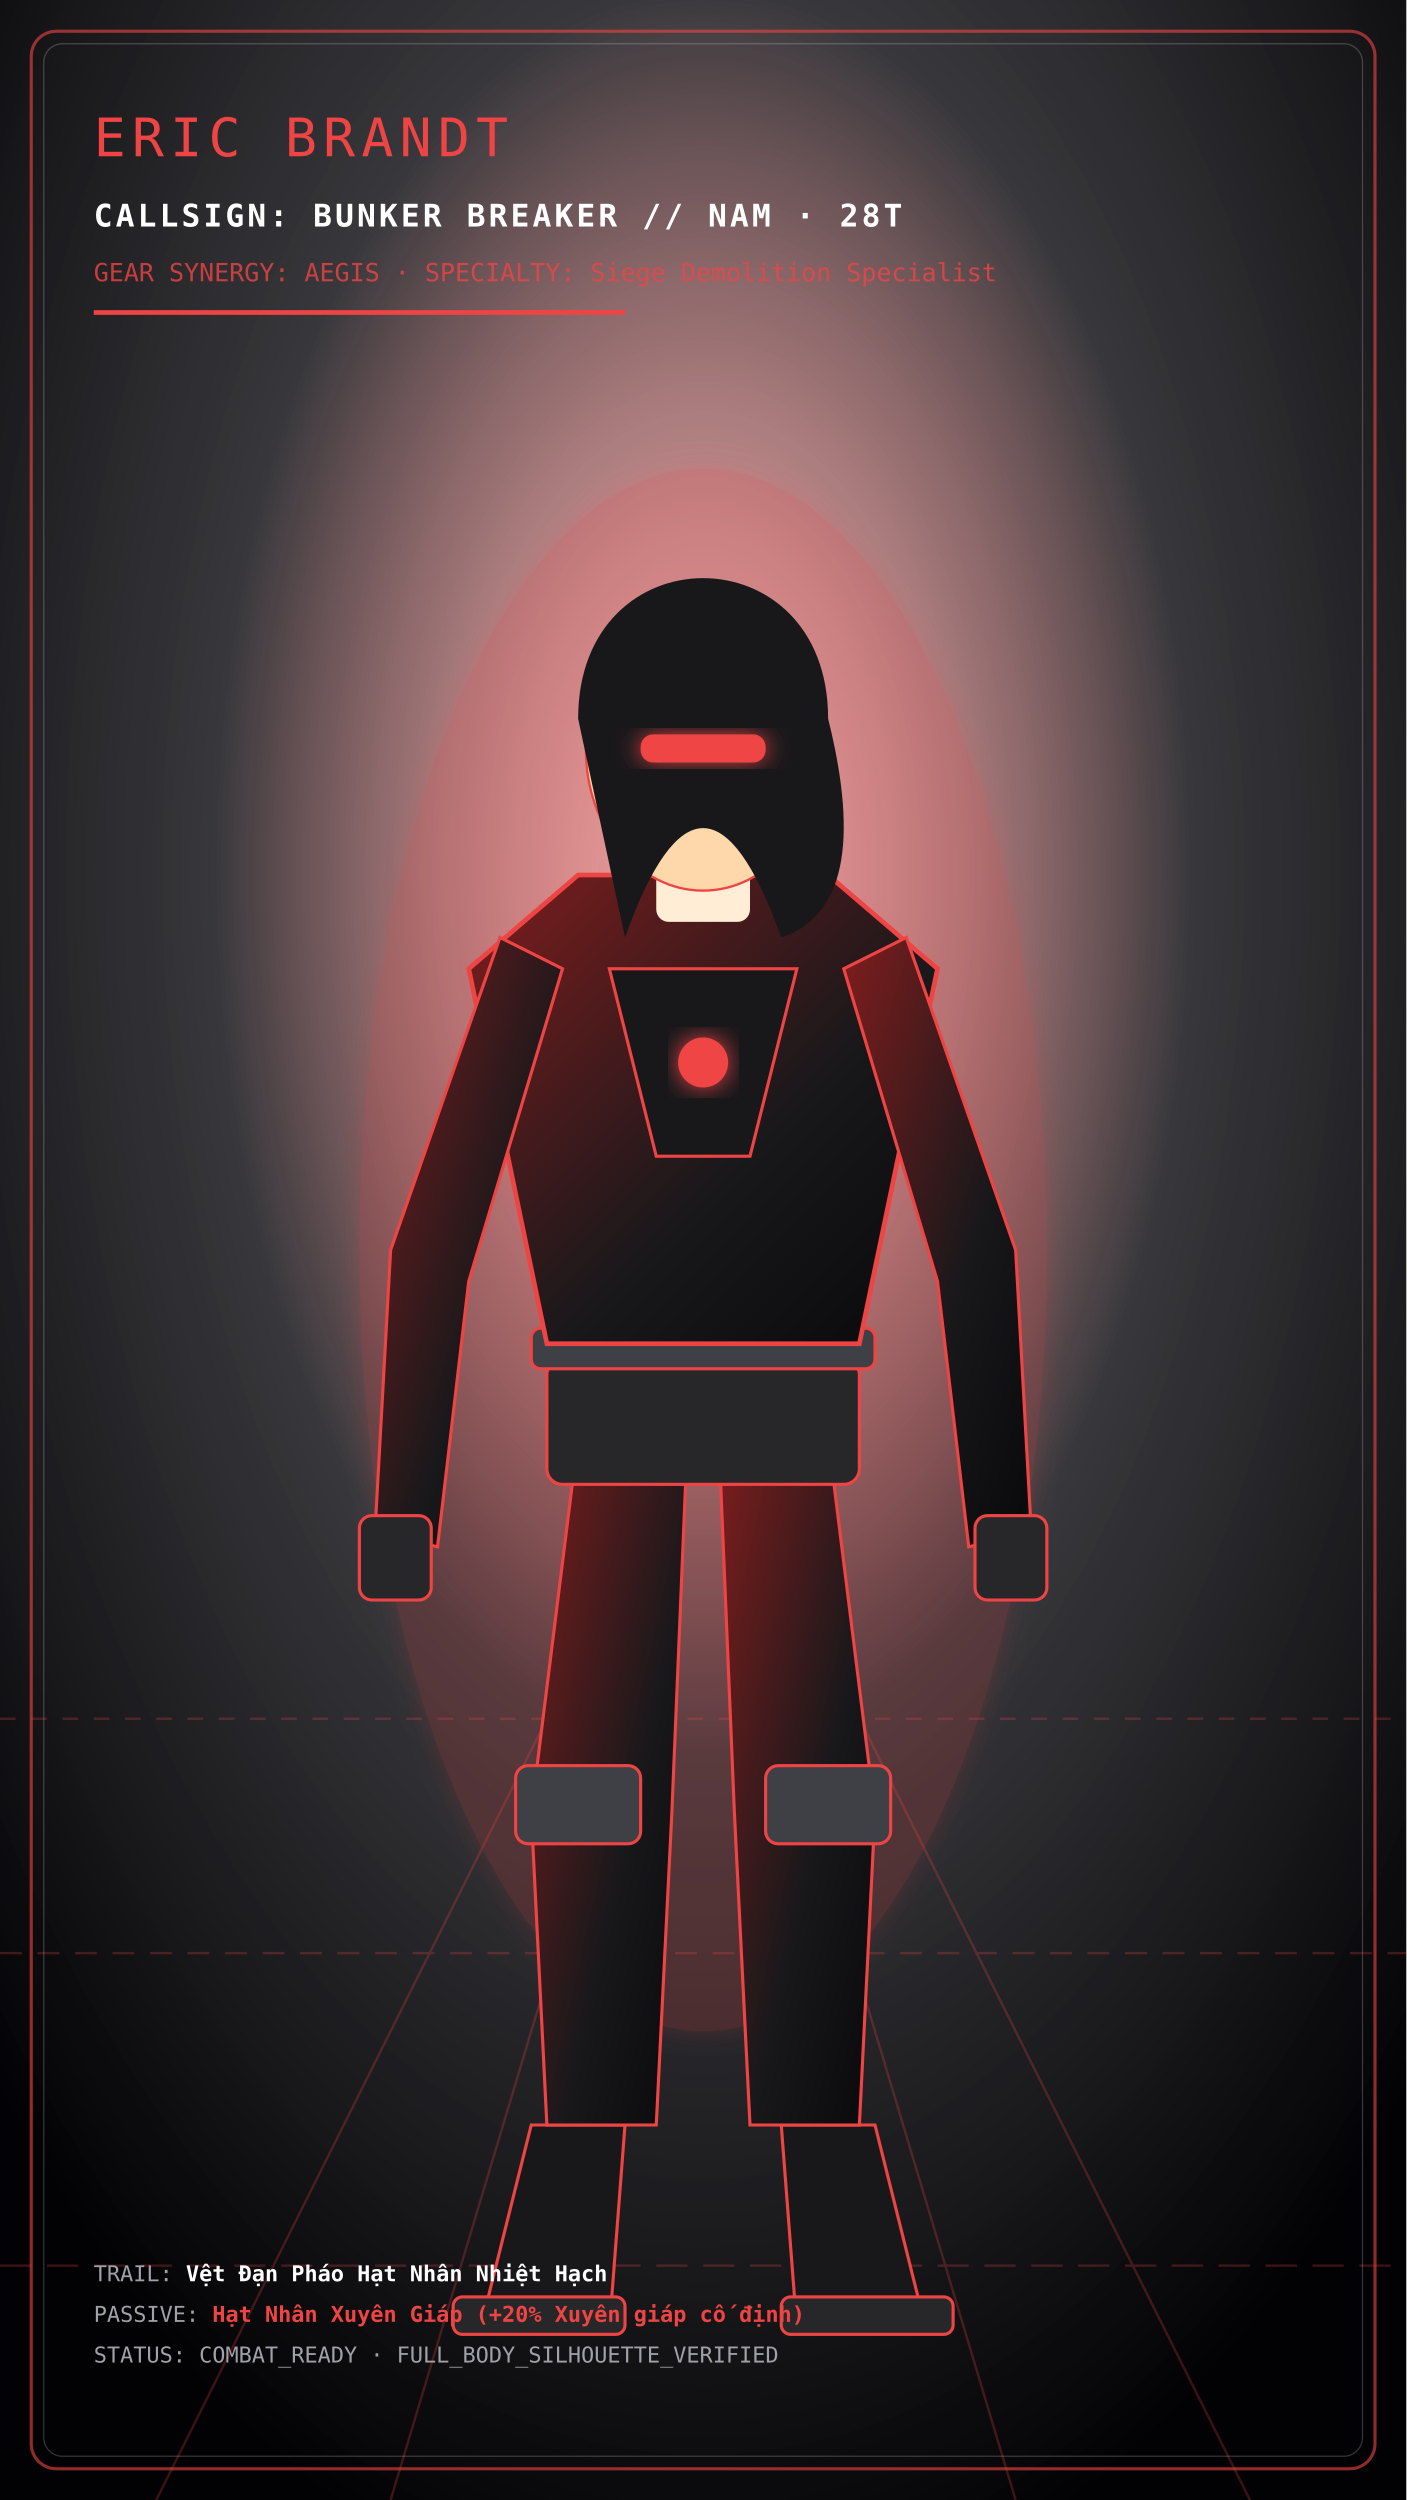
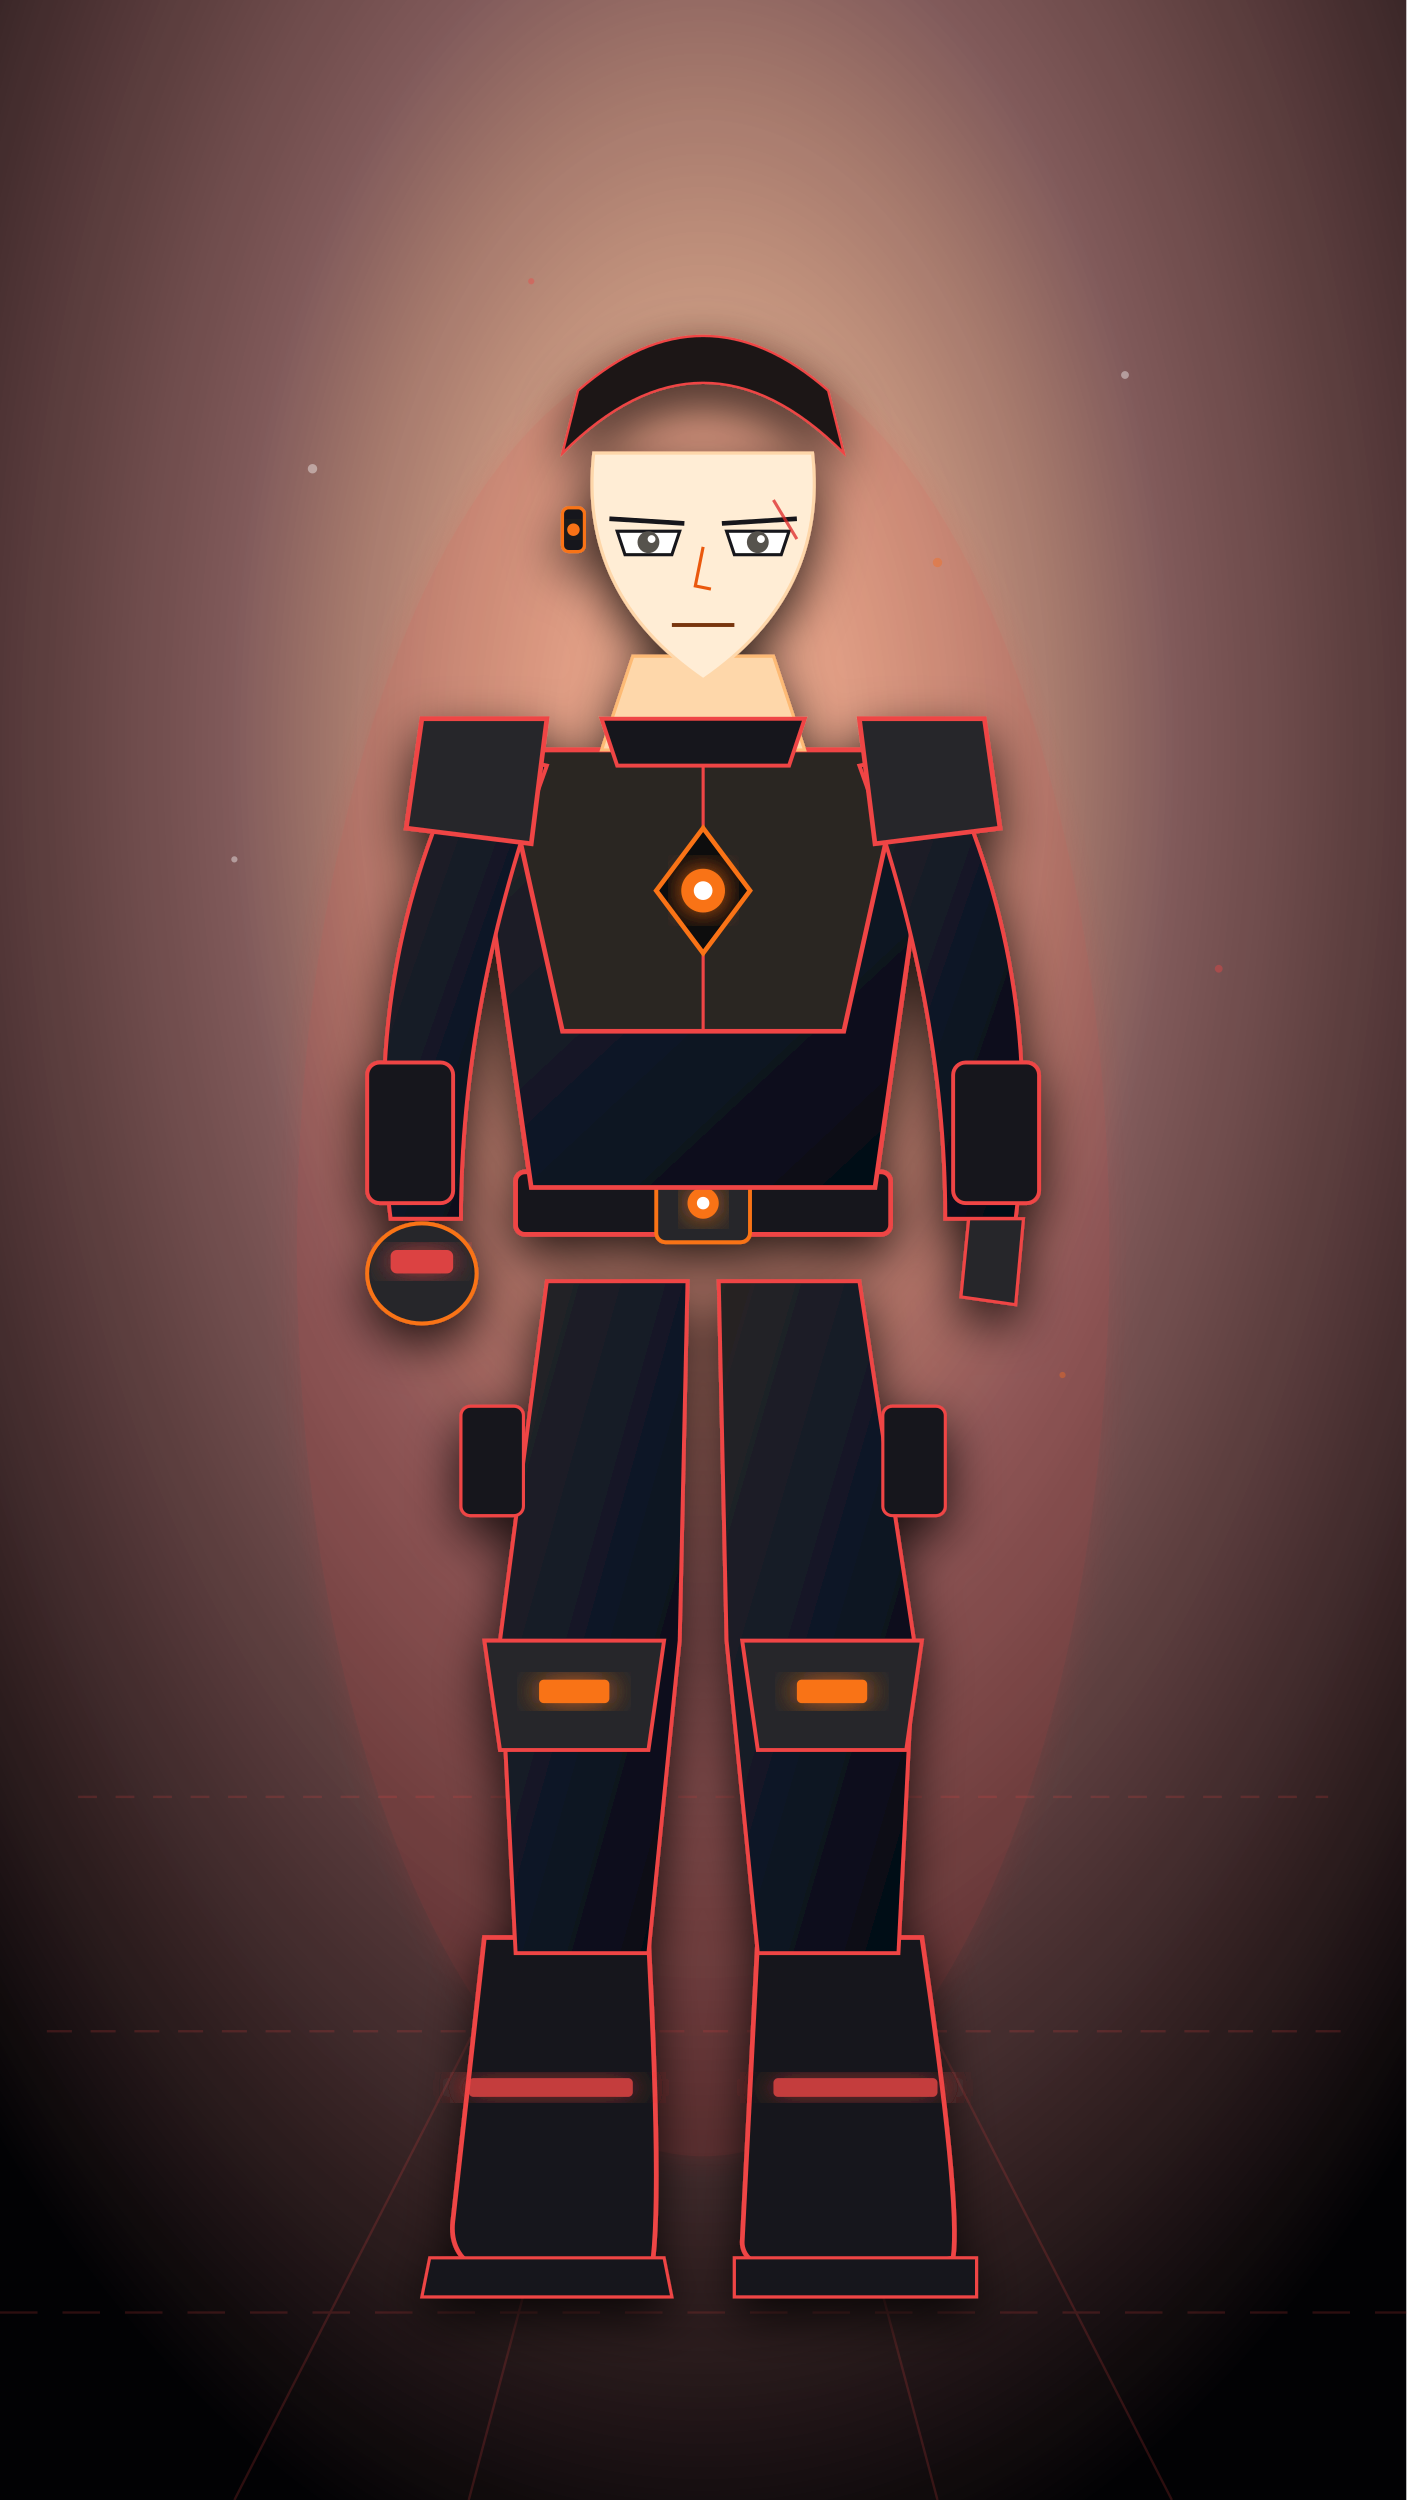
<svg xmlns="http://www.w3.org/2000/svg" viewBox="0 0 900 1600" width="900" height="1600">
  <defs>
-     <radialGradient id="bg_eric" cx="50%" cy="35%" r="70%">
-       <stop offset="0%" stop-color="#ef4444" stop-opacity="0.32" />
-       <stop offset="50%" stop-color="#0a0a0f" stop-opacity="0.8" />
+     <radialGradient id="bg_eric" cx="50%" cy="30%" r="75%">
+       <stop offset="0%" stop-color="#f97316" stop-opacity="0.35" />
+       <stop offset="45%" stop-color="#450a0a" stop-opacity="0.65" />
      <stop offset="100%" stop-color="#020204" />
    </radialGradient>
-     <linearGradient id="bodySuit_eric" x1="0%" y1="0%" x2="100%" y2="100%">
-       <stop offset="0%" stop-color="#7f1d1d" />
-       <stop offset="60%" stop-color="#18181b" />
-       <stop offset="100%" stop-color="#09090b" />
+     <linearGradient id="suit_eric" x1="0%" y1="0%" x2="100%" y2="100%">
+       <stop offset="0%" stop-color="#292524" />
+       <stop offset="50%" stop-color="#111827" />
+       <stop offset="100%" stop-color="#030712" />
    </linearGradient>
-     <filter id="glow_eric" x="-20%" y="-20%" width="140%" height="140%">
-       <feGaussianBlur stdDeviation="8" result="blur" />
+     <filter id="glow_eric" x="-30%" y="-30%" width="160%" height="160%">
+       <feGaussianBlur stdDeviation="10" result="blur" />
      <feMerge>
        <feMergeNode in="blur" />
        <feMergeNode in="SourceGraphic" />
      </feMerge>
    </filter>
+     <filter id="shadow_eric" x="-20%" y="-20%" width="140%" height="140%">
+       <feDropShadow dx="0" dy="12" stdDeviation="16" flood-color="#000000" flood-opacity="0.8" />
+     </filter>
  </defs>
  <rect width="900" height="1600" fill="url(#bg_eric)" />
-   <g opacity="0.25" stroke="#ef4444" stroke-width="1.5">
-     <line x1="100" y1="1600" x2="350" y2="1100" />
-     <line x1="250" y1="1600" x2="400" y2="1100" />
-     <line x1="650" y1="1600" x2="500" y2="1100" />
-     <line x1="800" y1="1600" x2="550" y2="1100" />
-     <line x1="0" y1="1100" x2="900" y2="1100" stroke-dasharray="10 10" />
-     <line x1="0" y1="1250" x2="900" y2="1250" stroke-dasharray="14 10" />
-     <line x1="0" y1="1450" x2="900" y2="1450" stroke-dasharray="20 10" />
+   <g opacity="0.18" stroke="#ef4444" stroke-width="1.5">
+     <line x1="150" y1="1600" x2="380" y2="1150" />
+     <line x1="300" y1="1600" x2="420" y2="1150" />
+     <line x1="600" y1="1600" x2="480" y2="1150" />
+     <line x1="750" y1="1600" x2="520" y2="1150" />
+     <line x1="50" y1="1150" x2="850" y2="1150" stroke-dasharray="12 12" />
+     <line x1="30" y1="1300" x2="870" y2="1300" stroke-dasharray="16 12" />
+     <line x1="0" y1="1480" x2="900" y2="1480" stroke-dasharray="24 16" />
  </g>
-   <g id="character-fullbody" transform="translate(0, 100)">
-     <ellipse cx="450" cy="700" rx="220" ry="500" fill="#ef4444" opacity="0.18" filter="url(#glow_eric)" />
-     <path d="M 340 1260 L 310 1380 L 390 1390 L 400 1260 Z" fill="#18181b" stroke="#ef4444" stroke-width="2" />
-     <path d="M 500 1260 L 510 1390 L 590 1380 L 560 1260 Z" fill="#18181b" stroke="#ef4444" stroke-width="2" />
-     <rect x="290" y="1370" width="110" height="24" rx="6" fill="#27272a" stroke="#ef4444" stroke-width="2" />
-     <rect x="500" y="1370" width="110" height="24" rx="6" fill="#27272a" stroke="#ef4444" stroke-width="2" />
-     <path d="M 370 820 L 340 1060 L 350 1260 L 420 1260 L 430 1060 L 440 820 Z" fill="url(#bodySuit_eric)" stroke="#ef4444" stroke-width="2" />
-     <path d="M 460 820 L 470 1060 L 480 1260 L 550 1260 L 560 1060 L 530 820 Z" fill="url(#bodySuit_eric)" stroke="#ef4444" stroke-width="2" />
-     <rect x="330" y="1030" width="80" height="50" rx="8" fill="#3f3f46" stroke="#ef4444" stroke-width="2" />
-     <rect x="490" y="1030" width="80" height="50" rx="8" fill="#3f3f46" stroke="#ef4444" stroke-width="2" />
-     <rect x="350" y="770" width="200" height="80" rx="10" fill="#27272a" stroke="#ef4444" stroke-width="2" />
-     <rect x="340" y="750" width="220" height="26" rx="6" fill="#3f3f46" stroke="#ef4444" stroke-width="2" />
-     <path d="M 300 520 L 350 760 L 550 760 L 600 520 L 530 460 L 370 460 Z" fill="url(#bodySuit_eric)" stroke="#ef4444" stroke-width="3" />
-     <polygon points="390,520 510,520 480,640 420,640" fill="#18181b" stroke="#ef4444" stroke-width="2" />
-     <circle cx="450" cy="580" r="16" fill="#ef4444" filter="url(#glow_eric)" />
-     <path d="M 320 500 L 250 700 L 240 880 L 280 890 L 300 720 L 360 520 Z" fill="url(#bodySuit_eric)" stroke="#ef4444" stroke-width="2" />
-     <rect x="230" y="870" width="46" height="54" rx="8" fill="#27272a" stroke="#ef4444" stroke-width="2" />
-     <path d="M 580 500 L 650 700 L 660 880 L 620 890 L 600 720 L 540 520 Z" fill="url(#bodySuit_eric)" stroke="#ef4444" stroke-width="2" />
-     <rect x="624" y="870" width="46" height="54" rx="8" fill="#27272a" stroke="#ef4444" stroke-width="2" />
-     <rect x="420" y="440" width="60" height="50" rx="8" fill="#ffedd5" />
-     <ellipse cx="450" cy="380" rx="75" ry="90" fill="#fed7aa" stroke="#ef4444" stroke-width="1.5" />
-     <path d="M 370 360 C 370 240, 530 240, 530 360 Q 560 480 500 500 Q 450 360 400 500 Z" fill="#18181b" />
-     <rect x="410" y="370" width="80" height="18" rx="8" fill="#ef4444" filter="url(#glow_eric)" />
+   <g opacity="0.4">
+     <circle cx="200" cy="300" r="3" fill="#ffffff" />
+     <circle cx="720" cy="240" r="2.5" fill="#ffffff" />
+     <circle cx="340" cy="180" r="2" fill="#ef4444" />
+     <circle cx="600" cy="360" r="3" fill="#f97316" />
+     <circle cx="150" cy="550" r="2" fill="#ffffff" />
+     <circle cx="780" cy="620" r="2.5" fill="#ef4444" />
+     <circle cx="280" cy="750" r="1.5" fill="#ffffff" />
+     <circle cx="680" cy="880" r="2" fill="#f97316" />
  </g>
-   <rect x="20" y="20" width="860" height="1560" rx="16" fill="none" stroke="#ef4444" stroke-width="2" opacity="0.6" />
-   <rect x="28" y="28" width="844" height="1544" rx="12" fill="none" stroke="#fff" stroke-width="0.8" opacity="0.2" />
-   <text x="60" y="100" font-family="monospace" font-size="34" font-weight="black" fill="#ef4444" letter-spacing="4">ERIC BRANDT</text>
-   <text x="60" y="145" font-family="monospace" font-size="20" font-weight="bold" fill="#fff" letter-spacing="2">CALLSIGN: BUNKER BREAKER // NAM · 28T</text>
-   <text x="60" y="180" font-family="monospace" font-size="16" fill="#ef4444" opacity="0.8">GEAR SYNERGY: AEGIS · SPECIALTY: Siege Demolition Specialist</text>
-   <line x1="60" y1="200" x2="400" y2="200" stroke="#ef4444" stroke-width="3" />
-   <g transform="translate(60, 1460)" font-family="monospace" font-size="14" fill="#a1a1aa">
-     <text x="0" y="0">TRAIL: <tspan fill="#fff" font-weight="bold">Vệt Đạn Pháo Hạt Nhân Nhiệt Hạch</tspan>
-     </text>
-     <text x="0" y="26">PASSIVE: <tspan fill="#ef4444" font-weight="bold">Hạt Nhân Xuyên Giáp (+20% Xuyên giáp cố định)</tspan>
-     </text>
-     <text x="0" y="52">STATUS: COMBAT_READY · FULL_BODY_SILHOUETTE_VERIFIED</text>
+   <ellipse cx="450" cy="800" rx="260" ry="580" fill="#ef4444" opacity="0.14" filter="url(#glow_eric)" />
+   <g filter="url(#shadow_eric)">
+     <g id="boots_male">
+       <path d="M 310 1240 L 290 1420 Q 285 1455 335 1460 L 415 1460 Q 425 1435 415 1240 Z" fill="#18181b" stroke="#ef4444" stroke-width="3" />
+       <path d="M 275 1445 L 425 1445 L 430 1470 L 270 1470 Z" fill="#18181b" stroke="#ef4444" stroke-width="2" />
+       <rect x="300" y="1330" width="105" height="12" rx="3" fill="#ef4444" opacity="0.8" filter="url(#glow_eric)" />
+       <path d="M 485 1240 L 475 1435 Q 475 1460 555 1460 L 610 1445 Q 615 1410 590 1240 Z" fill="#18181b" stroke="#ef4444" stroke-width="3" />
+       <path d="M 470 1445 L 625 1445 L 625 1470 L 470 1470 Z" fill="#18181b" stroke="#ef4444" stroke-width="2" />
+       <rect x="495" y="1330" width="105" height="12" rx="3" fill="#ef4444" opacity="0.8" filter="url(#glow_eric)" />
+     </g>
+     <g id="legs_male">
+       <path d="M 350 820 L 320 1050 L 330 1250 L 415 1250 L 435 1050 L 440 820 Z" fill="url(#suit_eric)" stroke="#ef4444" stroke-width="2.5" />
+       <path d="M 460 820 L 465 1050 L 485 1250 L 575 1250 L 585 1050 L 550 820 Z" fill="url(#suit_eric)" stroke="#ef4444" stroke-width="2.5" />
+       <polygon points="310,1050 425,1050 415,1120 320,1120" fill="#27272a" stroke="#ef4444" stroke-width="2.5" />
+       <rect x="345" y="1075" width="45" height="15" rx="3" fill="#f97316" filter="url(#glow_eric)" />
+       <polygon points="475,1050 590,1050 580,1120 485,1120" fill="#27272a" stroke="#ef4444" stroke-width="2.5" />
+       <rect x="510" y="1075" width="45" height="15" rx="3" fill="#f97316" filter="url(#glow_eric)" />
+       <rect x="295" y="900" width="40" height="70" rx="6" fill="#18181b" stroke="#ef4444" stroke-width="2" />
+       <rect x="565" y="900" width="40" height="70" rx="6" fill="#18181b" stroke="#ef4444" stroke-width="2" />
+     </g>
+     <g id="waist_male">
+       <rect x="330" y="750" width="240" height="40" rx="6" fill="#18181b" stroke="#ef4444" stroke-width="3" />
+       <rect x="420" y="745" width="60" height="50" rx="6" fill="#27272a" stroke="#f97316" stroke-width="2.5" />
+       <circle cx="450" cy="770" r="10" fill="#f97316" filter="url(#glow_eric)" />
+       <circle cx="450" cy="770" r="4" fill="#ffffff" />
+     </g>
+     <g id="torso_male">
+       <path d="M 300 480 L 340 760 L 560 760 L 600 480 Z" fill="url(#suit_eric)" stroke="#ef4444" stroke-width="3" />
+       <path d="M 320 480 L 580 480 L 540 660 L 360 660 Z" fill="#292524" stroke="#ef4444" stroke-width="3" />
+       <line x1="450" y1="480" x2="450" y2="660" stroke="#ef4444" stroke-width="2" />
+       <polygon points="450,530 480,570 450,610 420,570" fill="#09090b" stroke="#f97316" stroke-width="3" />
+       <circle cx="450" cy="570" r="14" fill="#f97316" filter="url(#glow_eric)" />
+       <circle cx="450" cy="570" r="6" fill="#ffffff" />
+       <path d="M 405 420 L 495 420 L 515 480 L 385 480 Z" fill="#fed7aa" stroke="#fdba74" stroke-width="2" />
+       <path d="M 385 460 L 515 460 L 505 490 L 395 490 Z" fill="#18181b" stroke="#ef4444" stroke-width="2.5" />
+     </g>
+     <g id="arms_male">
+       <path d="M 300 480 Q 230 620 250 780 L 295 780 Q 295 640 350 490 Z" fill="url(#suit_eric)" stroke="#ef4444" stroke-width="2.5" />
+       <polygon points="270,460 350,460 340,540 260,530" fill="#27272a" stroke="#ef4444" stroke-width="3" />
+       <rect x="235" y="680" width="55" height="90" rx="8" fill="#18181b" stroke="#ef4444" stroke-width="2.5" />
+       <ellipse cx="270" cy="815" rx="35" ry="32" fill="#27272a" stroke="#f97316" stroke-width="2.5" />
+       <rect x="250" y="800" width="40" height="15" rx="4" fill="#ef4444" opacity="0.9" filter="url(#glow_eric)" />
+       <path d="M 600 480 Q 670 620 650 780 L 605 780 Q 605 640 550 490 Z" fill="url(#suit_eric)" stroke="#ef4444" stroke-width="2.5" />
+       <polygon points="630,460 550,460 560,540 640,530" fill="#27272a" stroke="#ef4444" stroke-width="3" />
+       <rect x="610" y="680" width="55" height="90" rx="8" fill="#18181b" stroke="#ef4444" stroke-width="2.5" />
+       <path d="M 620 780 L 655 780 L 650 835 L 615 830 Z" fill="#27272a" stroke="#ef4444" stroke-width="2" />
+     </g>
+     <g id="head_male">
+       <path d="M 380 290 Q 370 380 450 435 Q 530 380 520 290 Z" fill="#ffedd5" stroke="#fed7aa" stroke-width="2" />
+       <path d="M 395 340 L 435 340 L 430 355 L 400 355 Z" fill="#ffffff" stroke="#18181b" stroke-width="2" />
+       <circle cx="415" cy="347" r="7" fill="#57534e" />
+       <circle cx="417" cy="345" r="2.5" fill="#ffffff" />
+       <line x1="390" y1="332" x2="438" y2="335" stroke="#18181b" stroke-width="3" />
+       <path d="M 465 340 L 505 340 L 500 355 L 470 355 Z" fill="#ffffff" stroke="#18181b" stroke-width="2" />
+       <circle cx="485" cy="347" r="7" fill="#57534e" />
+       <circle cx="487" cy="345" r="2.5" fill="#ffffff" />
+       <line x1="462" y1="335" x2="510" y2="332" stroke="#18181b" stroke-width="3" />
+       <line x1="495" y1="320" x2="510" y2="345" stroke="#dc2626" stroke-width="2" opacity="0.75" />
+       <path d="M 450 350 L 445 375 L 455 377" stroke="#ea580c" stroke-width="2" fill="none" />
+       <line x1="430" y1="400" x2="470" y2="400" stroke="#78350f" stroke-width="2.5" />
+       <path d="M 360 290 Q 450 200 540 290 L 530 250 Q 450 180 370 250 Z" fill="#1c1917" stroke="#ef4444" stroke-width="1.5" />
+       <rect x="360" y="325" width="14" height="28" rx="4" fill="#18181b" stroke="#f97316" stroke-width="2" />
+       <circle cx="367" cy="339" r="4" fill="#f97316" filter="url(#glow_eric)" />
+     </g>
  </g>
</svg>
